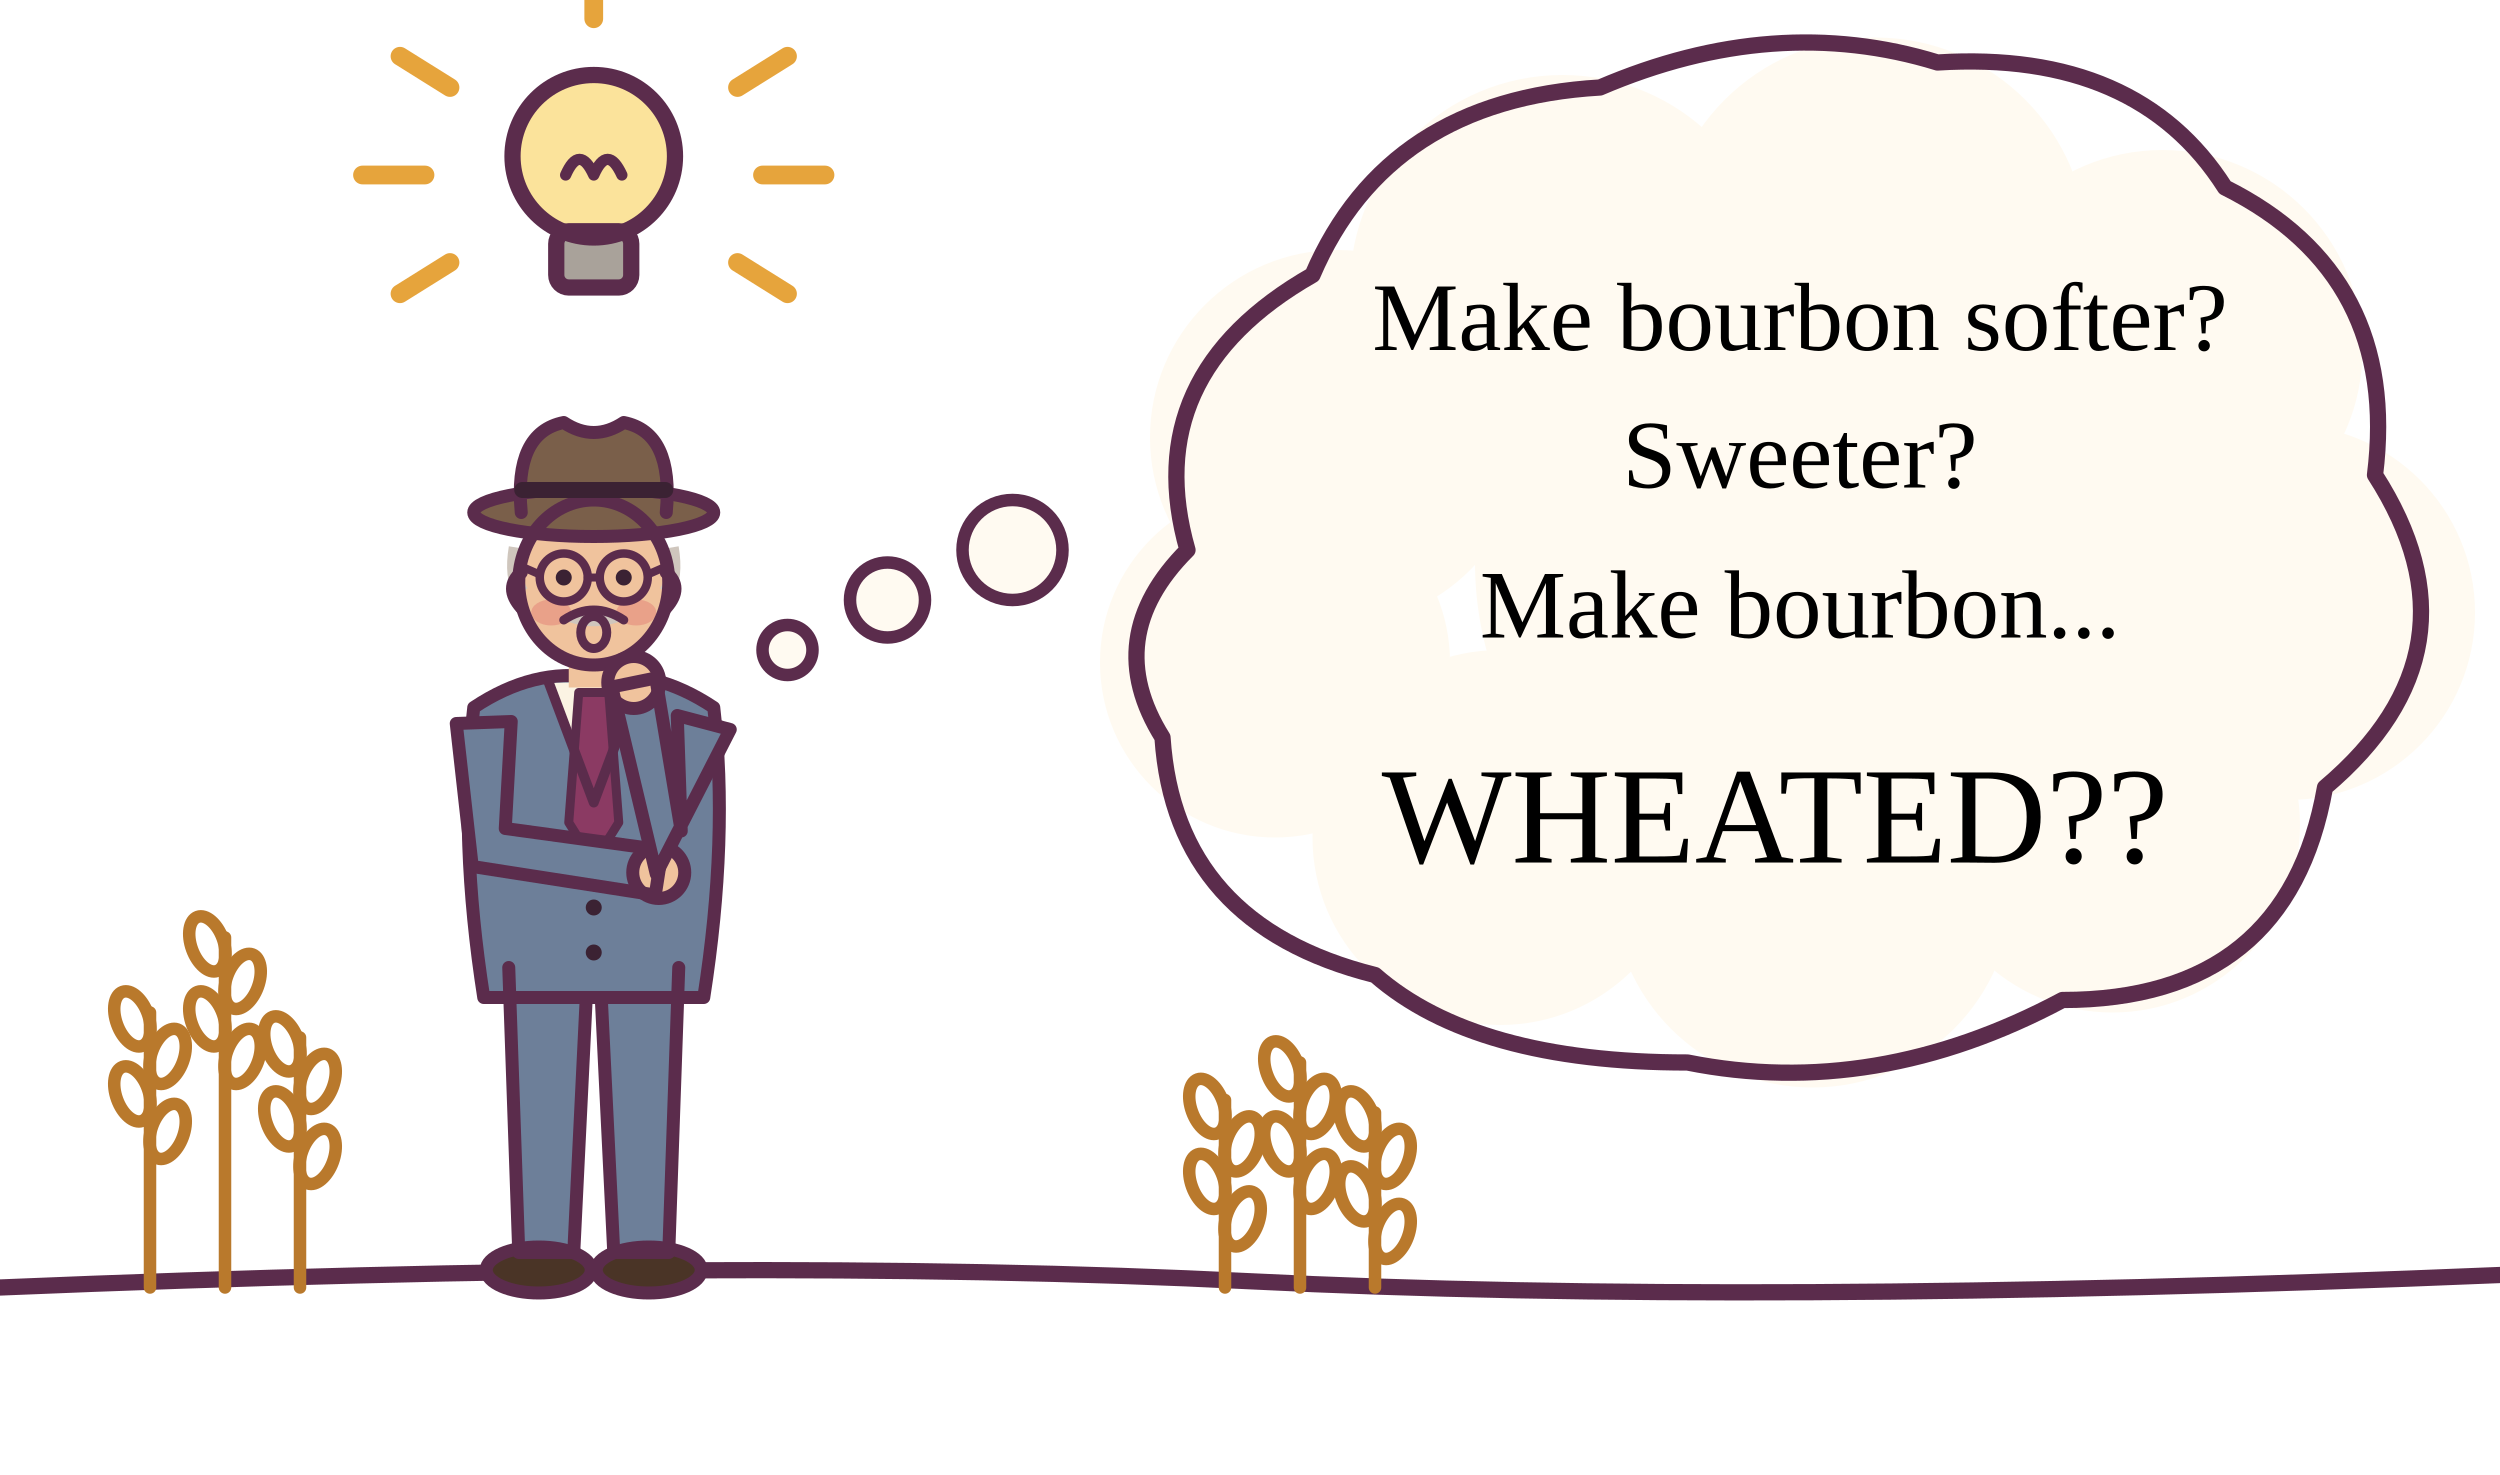
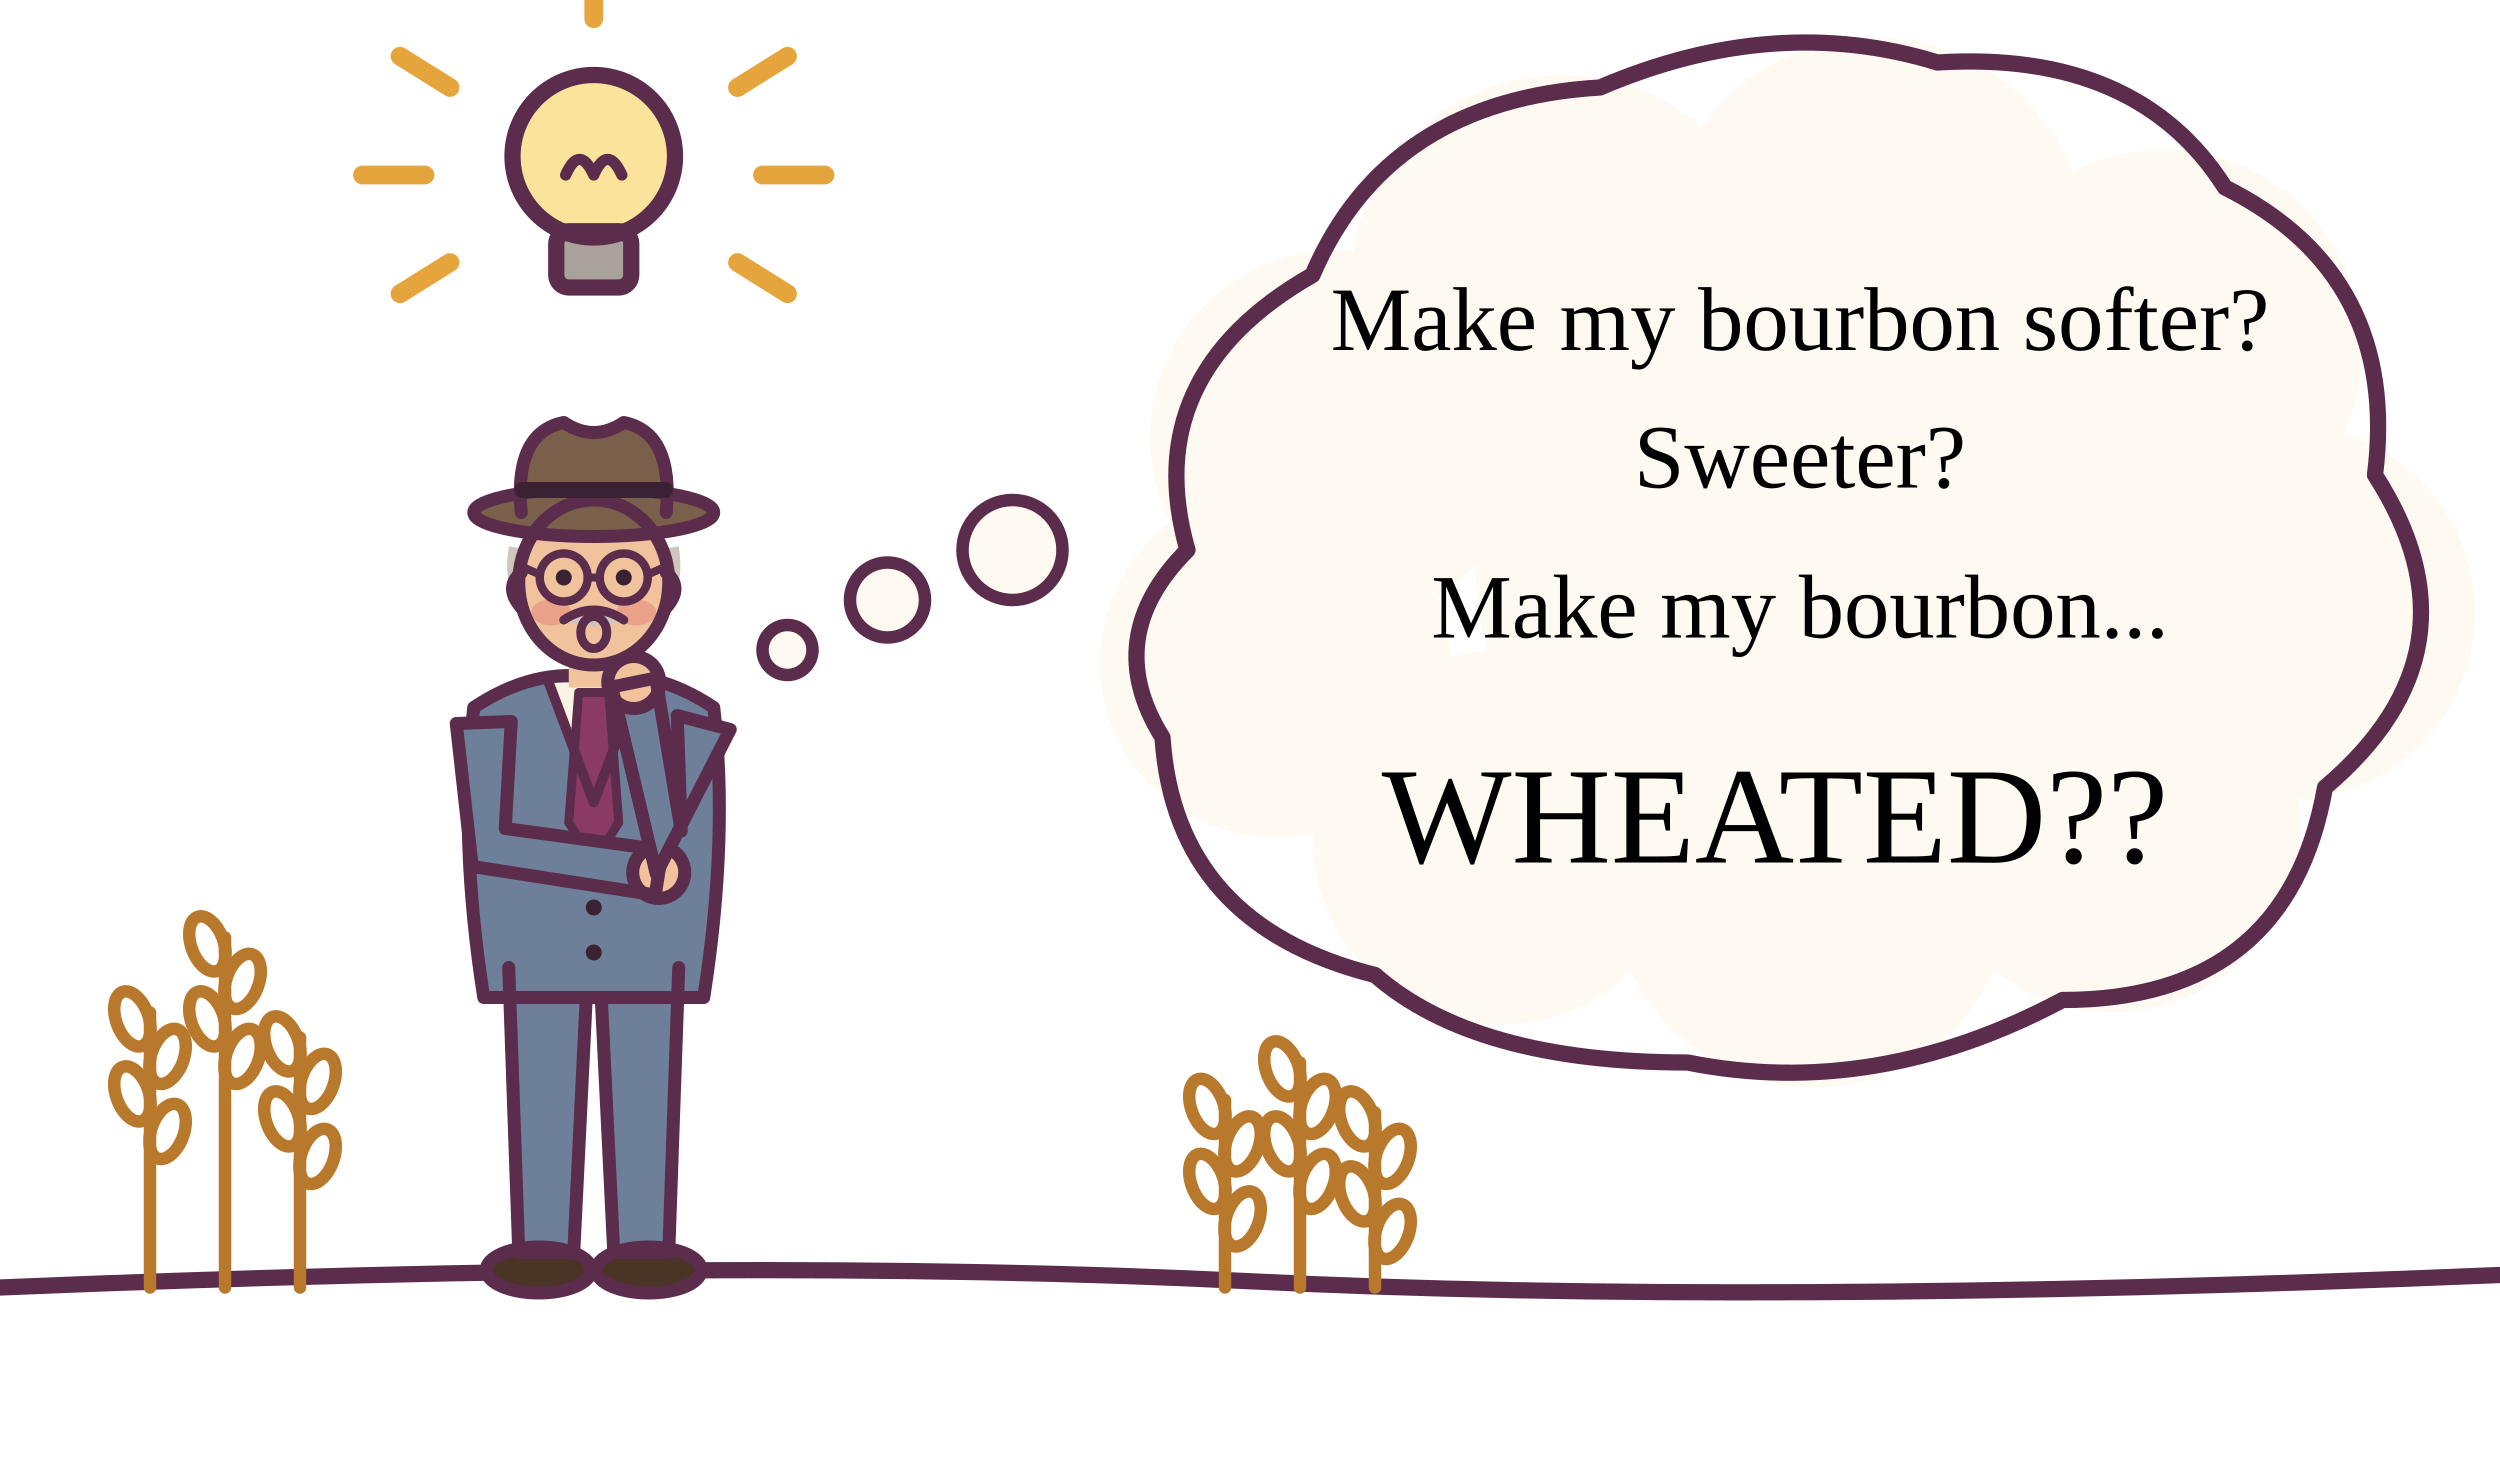
- <svg viewBox="0 0 400 236" role="img" aria-label="A lightbulb goes on over Bill, chin in hand. His thought bubble says: Make bourbon softer? Sweeter? Make bourbon... WHEATED??">
+ <svg viewBox="0 0 400 236" role="img" aria-label="A lightbulb goes on over Bill, chin in hand. His thought bubble says: Make my bourbon softer? Sweeter? Make my bourbon... WHEATED??">
  <g filter="url(#crayon)" fill="none" stroke="#5b2c4c" stroke-width="2.6" stroke-linecap="round" stroke-linejoin="round">
    <path d="M0 206 Q120.0 201 200.0 205 T400 204" />
  </g>
  <g filter="url(#crayon)" fill="none" stroke="#b9792c" stroke-width="2" stroke-linecap="round" stroke-linejoin="round">
    <path d="M24 206 V162" />
    <ellipse cx="21" cy="162" rx="2.6" ry="4.6" transform="rotate(-20 24 162)" />
    <ellipse cx="27" cy="168" rx="2.6" ry="4.6" transform="rotate(20 24 168)" />
    <ellipse cx="21" cy="174" rx="2.6" ry="4.6" transform="rotate(-20 24 174)" />
    <ellipse cx="27" cy="180" rx="2.6" ry="4.6" transform="rotate(20 24 180)" />
  </g>
  <g filter="url(#crayon)" fill="none" stroke="#b9792c" stroke-width="2" stroke-linecap="round" stroke-linejoin="round">
    <path d="M36 206 V150" />
    <ellipse cx="33" cy="150" rx="2.6" ry="4.6" transform="rotate(-20 36 150)" />
    <ellipse cx="39" cy="156" rx="2.6" ry="4.6" transform="rotate(20 36 156)" />
    <ellipse cx="33" cy="162" rx="2.6" ry="4.6" transform="rotate(-20 36 162)" />
    <ellipse cx="39" cy="168" rx="2.6" ry="4.6" transform="rotate(20 36 168)" />
  </g>
  <g filter="url(#crayon)" fill="none" stroke="#b9792c" stroke-width="2" stroke-linecap="round" stroke-linejoin="round">
    <path d="M48 206 V166" />
    <ellipse cx="45" cy="166" rx="2.6" ry="4.6" transform="rotate(-20 48 166)" />
    <ellipse cx="51" cy="172" rx="2.6" ry="4.6" transform="rotate(20 48 172)" />
    <ellipse cx="45" cy="178" rx="2.6" ry="4.6" transform="rotate(-20 48 178)" />
    <ellipse cx="51" cy="184" rx="2.6" ry="4.6" transform="rotate(20 48 184)" />
  </g>
  <g filter="url(#crayon)" fill="none" stroke="#b9792c" stroke-width="2" stroke-linecap="round" stroke-linejoin="round">
    <path d="M196 206 V176" />
    <ellipse cx="193" cy="176" rx="2.6" ry="4.6" transform="rotate(-20 196 176)" />
    <ellipse cx="199" cy="182" rx="2.6" ry="4.6" transform="rotate(20 196 182)" />
    <ellipse cx="193" cy="188" rx="2.6" ry="4.6" transform="rotate(-20 196 188)" />
    <ellipse cx="199" cy="194" rx="2.6" ry="4.6" transform="rotate(20 196 194)" />
  </g>
  <g filter="url(#crayon)" fill="none" stroke="#b9792c" stroke-width="2" stroke-linecap="round" stroke-linejoin="round">
    <path d="M208 206 V170" />
    <ellipse cx="205" cy="170" rx="2.6" ry="4.6" transform="rotate(-20 208 170)" />
    <ellipse cx="211" cy="176" rx="2.6" ry="4.6" transform="rotate(20 208 176)" />
    <ellipse cx="205" cy="182" rx="2.6" ry="4.6" transform="rotate(-20 208 182)" />
    <ellipse cx="211" cy="188" rx="2.6" ry="4.6" transform="rotate(20 208 188)" />
  </g>
  <g filter="url(#crayon)" fill="none" stroke="#b9792c" stroke-width="2" stroke-linecap="round" stroke-linejoin="round">
    <path d="M220 206 V178" />
    <ellipse cx="217" cy="178" rx="2.6" ry="4.6" transform="rotate(-20 220 178)" />
    <ellipse cx="223" cy="184" rx="2.6" ry="4.6" transform="rotate(20 220 184)" />
    <ellipse cx="217" cy="190" rx="2.6" ry="4.6" transform="rotate(-20 220 190)" />
    <ellipse cx="223" cy="196" rx="2.6" ry="4.6" transform="rotate(20 220 196)" />
  </g>
  <g transform="translate(95 206) scale(0.8 0.8)">
    <g>
      <g>
        <g filter="url(#wash)">
          <ellipse cx="-11" cy="-3.5" rx="10.5" ry="4.6" fill="#4a3426" />
          <ellipse cx="11" cy="-3.5" rx="10.5" ry="4.6" fill="#4a3426" />
          <path d="M-17 -64 L-15 -7 L-4 -7 L-1.5 -58 L1.5 -58 L4 -7 L15 -7 L17 -64Z" fill="#6d7f99" />
          <path d="M-24 -116 Q-27 -90 -22 -58 L22 -58 Q27 -90 24 -116 Q12 -124 0 -122 Q-12 -124 -24 -116Z" fill="#6d7f99" />
          <path d="M-9 -121 L0 -97 L9 -121Z" fill="#fbf3e3" />
          <path d="M-3 -119 L3 -119 L5 -93 L0 -85 L-5 -93Z" fill="#8b3a63" />
        </g>
        <g filter="url(#boil)" fill="none" stroke="#5b2c4c" stroke-width="2.6" stroke-linecap="round" stroke-linejoin="round">
          <ellipse cx="-11" cy="-3.5" rx="10.5" ry="4.6" />
          <ellipse cx="11" cy="-3.5" rx="10.5" ry="4.6" />
          <path d="M-17 -64 L-15 -7 L-4 -7 L-1.5 -58 M1.5 -58 L4 -7 L15 -7 L17 -64" />
          <path d="M-24 -116 Q-27 -90 -22 -58 L22 -58 Q27 -90 24 -116 Q12 -124 0 -122 Q-12 -124 -24 -116Z" />
          <path d="M-9 -121 L0 -97 L9 -121" stroke-width="2" />
          <path d="M-3 -119 L3 -119 L5 -93 L0 -85 L-5 -93Z" stroke-width="1.8" />
          <circle cx="0" cy="-76" r="1.6" fill="#3b2233" stroke="none" />
          <circle cx="0" cy="-67" r="1.6" fill="#3b2233" stroke="none" />
        </g>
      </g>
      <g>
        <g filter="url(#wash)">
          <rect x="-5" y="-129" width="10" height="9" fill="#f0c39d" />
          <ellipse cx="0" cy="-141" rx="15" ry="16.5" fill="#f0c39d" />
          <ellipse cx="-14" cy="-140" rx="3" ry="4.4" fill="#f0c39d" />
          <ellipse cx="14" cy="-140" rx="3" ry="4.4" fill="#f0c39d" />
          <ellipse cx="-8.5" cy="-135" rx="4" ry="2.6" fill="#e48b7c" opacity=".6" />
          <ellipse cx="8.5" cy="-135" rx="4" ry="2.6" fill="#e48b7c" opacity=".6" />
          <path d="M-6 -133.5 q6 -4 12 0 q-6 2.5 -12 0Z" fill="#cfc6bd" />
          <path d="M-15.5 -148 q-1 6 1 9 M15.5 -148 q1 6 -1 9" fill="none" stroke="#cfc6bd" stroke-width="3" />
          <ellipse cx="0" cy="-155" rx="24" ry="4.8" fill="#7a5f4a" />
          <path d="M-14.5 -155 Q-16 -171 -6 -173 Q0 -169 6 -173 Q16 -171 14.5 -155Z" fill="#7a5f4a" />
        </g>
        <g filter="url(#boil)" fill="none" stroke="#5b2c4c" stroke-width="2.6" stroke-linecap="round" stroke-linejoin="round">
          <ellipse cx="0" cy="-141" rx="15" ry="16.5" />
          <path d="M-14.5 -143 q-3.5 3 0 7" />
          <path d="M14.5 -143 q3.5 3 0 7" />
          <circle cx="-6" cy="-142" r="1.6" fill="#3b2233" stroke="none" />
          <circle cx="6" cy="-142" r="1.6" fill="#3b2233" stroke="none" />
          <circle cx="-6" cy="-142" r="4.8" stroke-width="1.7" />
          <circle cx="6" cy="-142" r="4.8" stroke-width="1.7" />
          <path d="M-1.2 -142 h2.4 M-10.8 -142.6 L-14 -144 M10.8 -142.6 L14 -144" stroke-width="1.6" />
          <path d="M-6 -133.5 q6 -4 12 0" stroke-width="1.8" />
          <ellipse cx="0" cy="-131" rx="2.6" ry="3.2" stroke-width="1.8" />
          <ellipse cx="0" cy="-155" rx="24" ry="4.8" />
          <path d="M-14.5 -155 Q-16 -171 -6 -173 Q0 -169 6 -173 Q16 -171 14.5 -155" />
          <path d="M-14.3 -159.5 L14.3 -159.5" stroke="#3b2233" stroke-width="3.2" />
        </g>
      </g>
      <g>
        <g filter="url(#wash)">
          <path d="M-27.5 -112.8 L-24.3 -84.2 L12.3 -78.5 L13.7 -87.5 L-17.7 -91.8 L-16.5 -113.2Z" fill="#6d7f99" />
          <circle cx="13" cy="-83" r="5.2" fill="#f0c39d" />
        </g>
        <g filter="url(#boil)" fill="none" stroke="#5b2c4c" stroke-width="2.6" stroke-linecap="round" stroke-linejoin="round">
          <path d="M-27.5 -112.8 L-24.3 -84.2 L12.3 -78.5 L13.7 -87.5 L-17.7 -91.8 L-16.5 -113.2Z" />
          <circle cx="13" cy="-83" r="5.2" />
        </g>
      </g>
      <g>
        <g filter="url(#wash)">
          <path d="M16.7 -114.4 L17.5 -91.3 L12.4 -121.9 L3.6 -120.1 L12.5 -82.7 L27.3 -111.6Z" fill="#6d7f99" />
          <circle cx="8" cy="-121" r="5.2" fill="#f0c39d" />
        </g>
        <g filter="url(#boil)" fill="none" stroke="#5b2c4c" stroke-width="2.6" stroke-linecap="round" stroke-linejoin="round">
          <path d="M16.7 -114.4 L17.5 -91.3 L12.4 -121.9 L3.6 -120.1 L12.5 -82.7 L27.3 -111.6Z" />
          <circle cx="8" cy="-121" r="5.2" />
        </g>
      </g>
    </g>
  </g>
  <g class="bulb">
    <g class="bulb-rays">
      <g filter="url(#crayon)" fill="none" stroke="#5b2c4c" stroke-width="2.6" stroke-linecap="round" stroke-linejoin="round">
        <path d="M72 14 l-8 -5 M68 28 h-10 M72 42 l-8 5 M118 14 l8 -5 M122 28 h10 M118 42 l8 5 M95 3 v-3" stroke="#e6a43c" stroke-width="3" />
      </g>
    </g>
    <g filter="url(#wash)">
      <circle cx="95" cy="25" r="13" fill="#fbe39b" />
      <rect x="89" y="37" width="12" height="9" rx="2" fill="#a9a29a" />
    </g>
    <g filter="url(#crayon)" fill="none" stroke="#5b2c4c" stroke-width="2.6" stroke-linecap="round" stroke-linejoin="round">
      <circle cx="95" cy="25" r="13" />
      <rect x="89" y="37" width="12" height="9" rx="2" />
      <path d="M90.5 28 q2.2 -5 4.5 0 q2.2 -5 4.5 0" stroke-width="1.8" />
    </g>
  </g>
  <g filter="url(#wash)">
    <circle cx="126" cy="104" r="4" fill="#fffaf1" />
    <circle cx="142" cy="96" r="6" fill="#fffaf1" />
    <circle cx="162" cy="88" r="8" fill="#fffaf1" />
  </g>
  <g filter="url(#crayon)" fill="none" stroke="#5b2c4c" stroke-width="2" stroke-linecap="round" stroke-linejoin="round">
    <circle cx="126" cy="104" r="4" />
    <circle cx="142" cy="96" r="6" />
    <circle cx="162" cy="88" r="8" />
  </g>
  <g class="float">
    <g filter="url(#wash)">
      <g fill="#fffaf1">
        <circle cx="214" cy="70" r="30" />
        <circle cx="250" cy="46" r="34" />
        <circle cx="300" cy="40" r="34" />
        <circle cx="346" cy="56" r="32" />
        <circle cx="366" cy="98" r="30" />
        <circle cx="338" cy="132" r="30" />
        <circle cx="290" cy="142" r="32" />
        <circle cx="240" cy="134" r="30" />
        <circle cx="204" cy="106" r="28" />
        <circle cx="290" cy="90" r="54" />
      </g>
    </g>
    <g filter="url(#crayon)" fill="none" stroke="#5b2c4c" stroke-width="2.6" stroke-linecap="round" stroke-linejoin="round">
      <path d="M190 88 Q182 60 210 44 Q222 16 256 14 Q284 2 310 10 Q342 8 356 30 Q384 44 380 76 Q398 104 372 126 Q366 160 330 160 Q300 176 270 170 Q236 170 220 156 Q188 148 186 118 Q176 102 190 88Z" />
    </g>
-     <text class="letter" x="288" y="56" font-size="15.5" text-anchor="middle">Make bourbon softer?</text>
-     <text class="letter" x="288" y="78" font-size="15.5" text-anchor="middle">Sweeter?</text>
-     <text class="letter" x="288" y="102" font-size="15.5" text-anchor="middle">Make bourbon...</text>
+     <text class="letter" x="288" y="56" font-size="14.5" text-anchor="middle">Make my bourbon softer?</text>
+     <text class="letter" x="288" y="78" font-size="14.5" text-anchor="middle">Sweeter?</text>
+     <text class="letter" x="288" y="102" font-size="14.5" text-anchor="middle">Make my bourbon...</text>
    <text class="letter wiggle-word" x="284" y="138" font-size="22" text-anchor="middle" style="transform-origin:284px 130px">WHEATED??</text>
  </g>
</svg>
